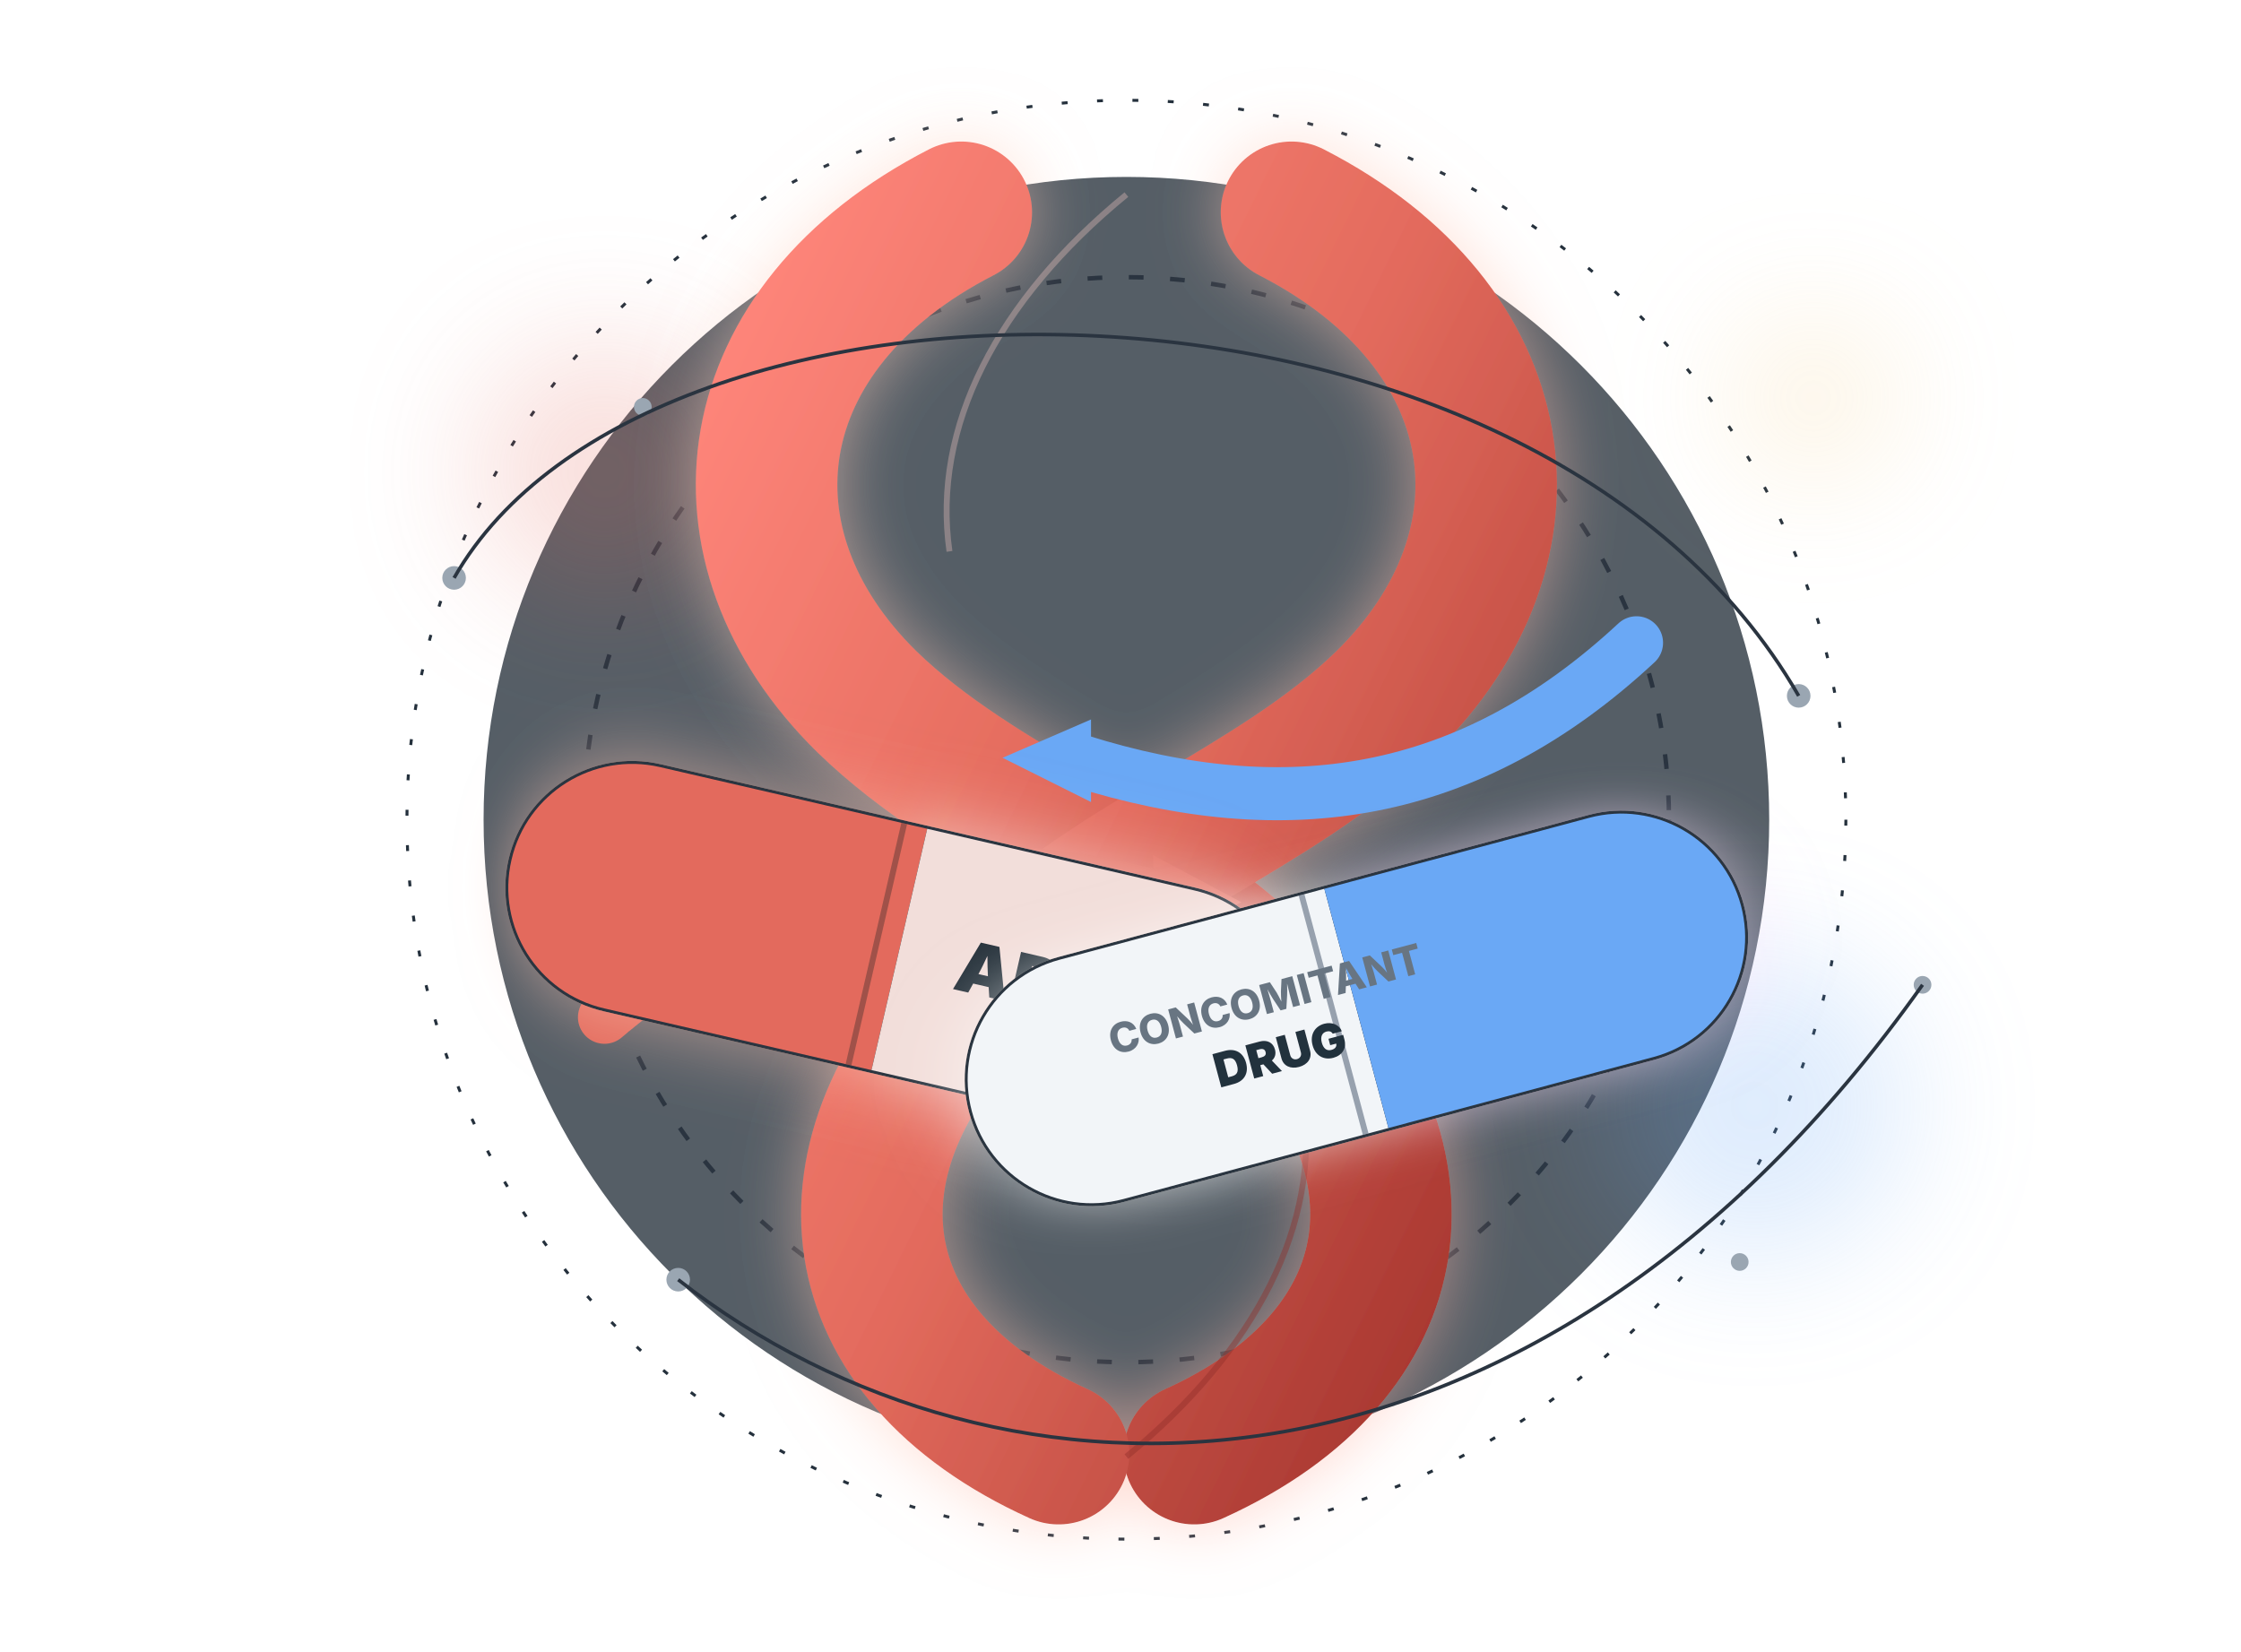
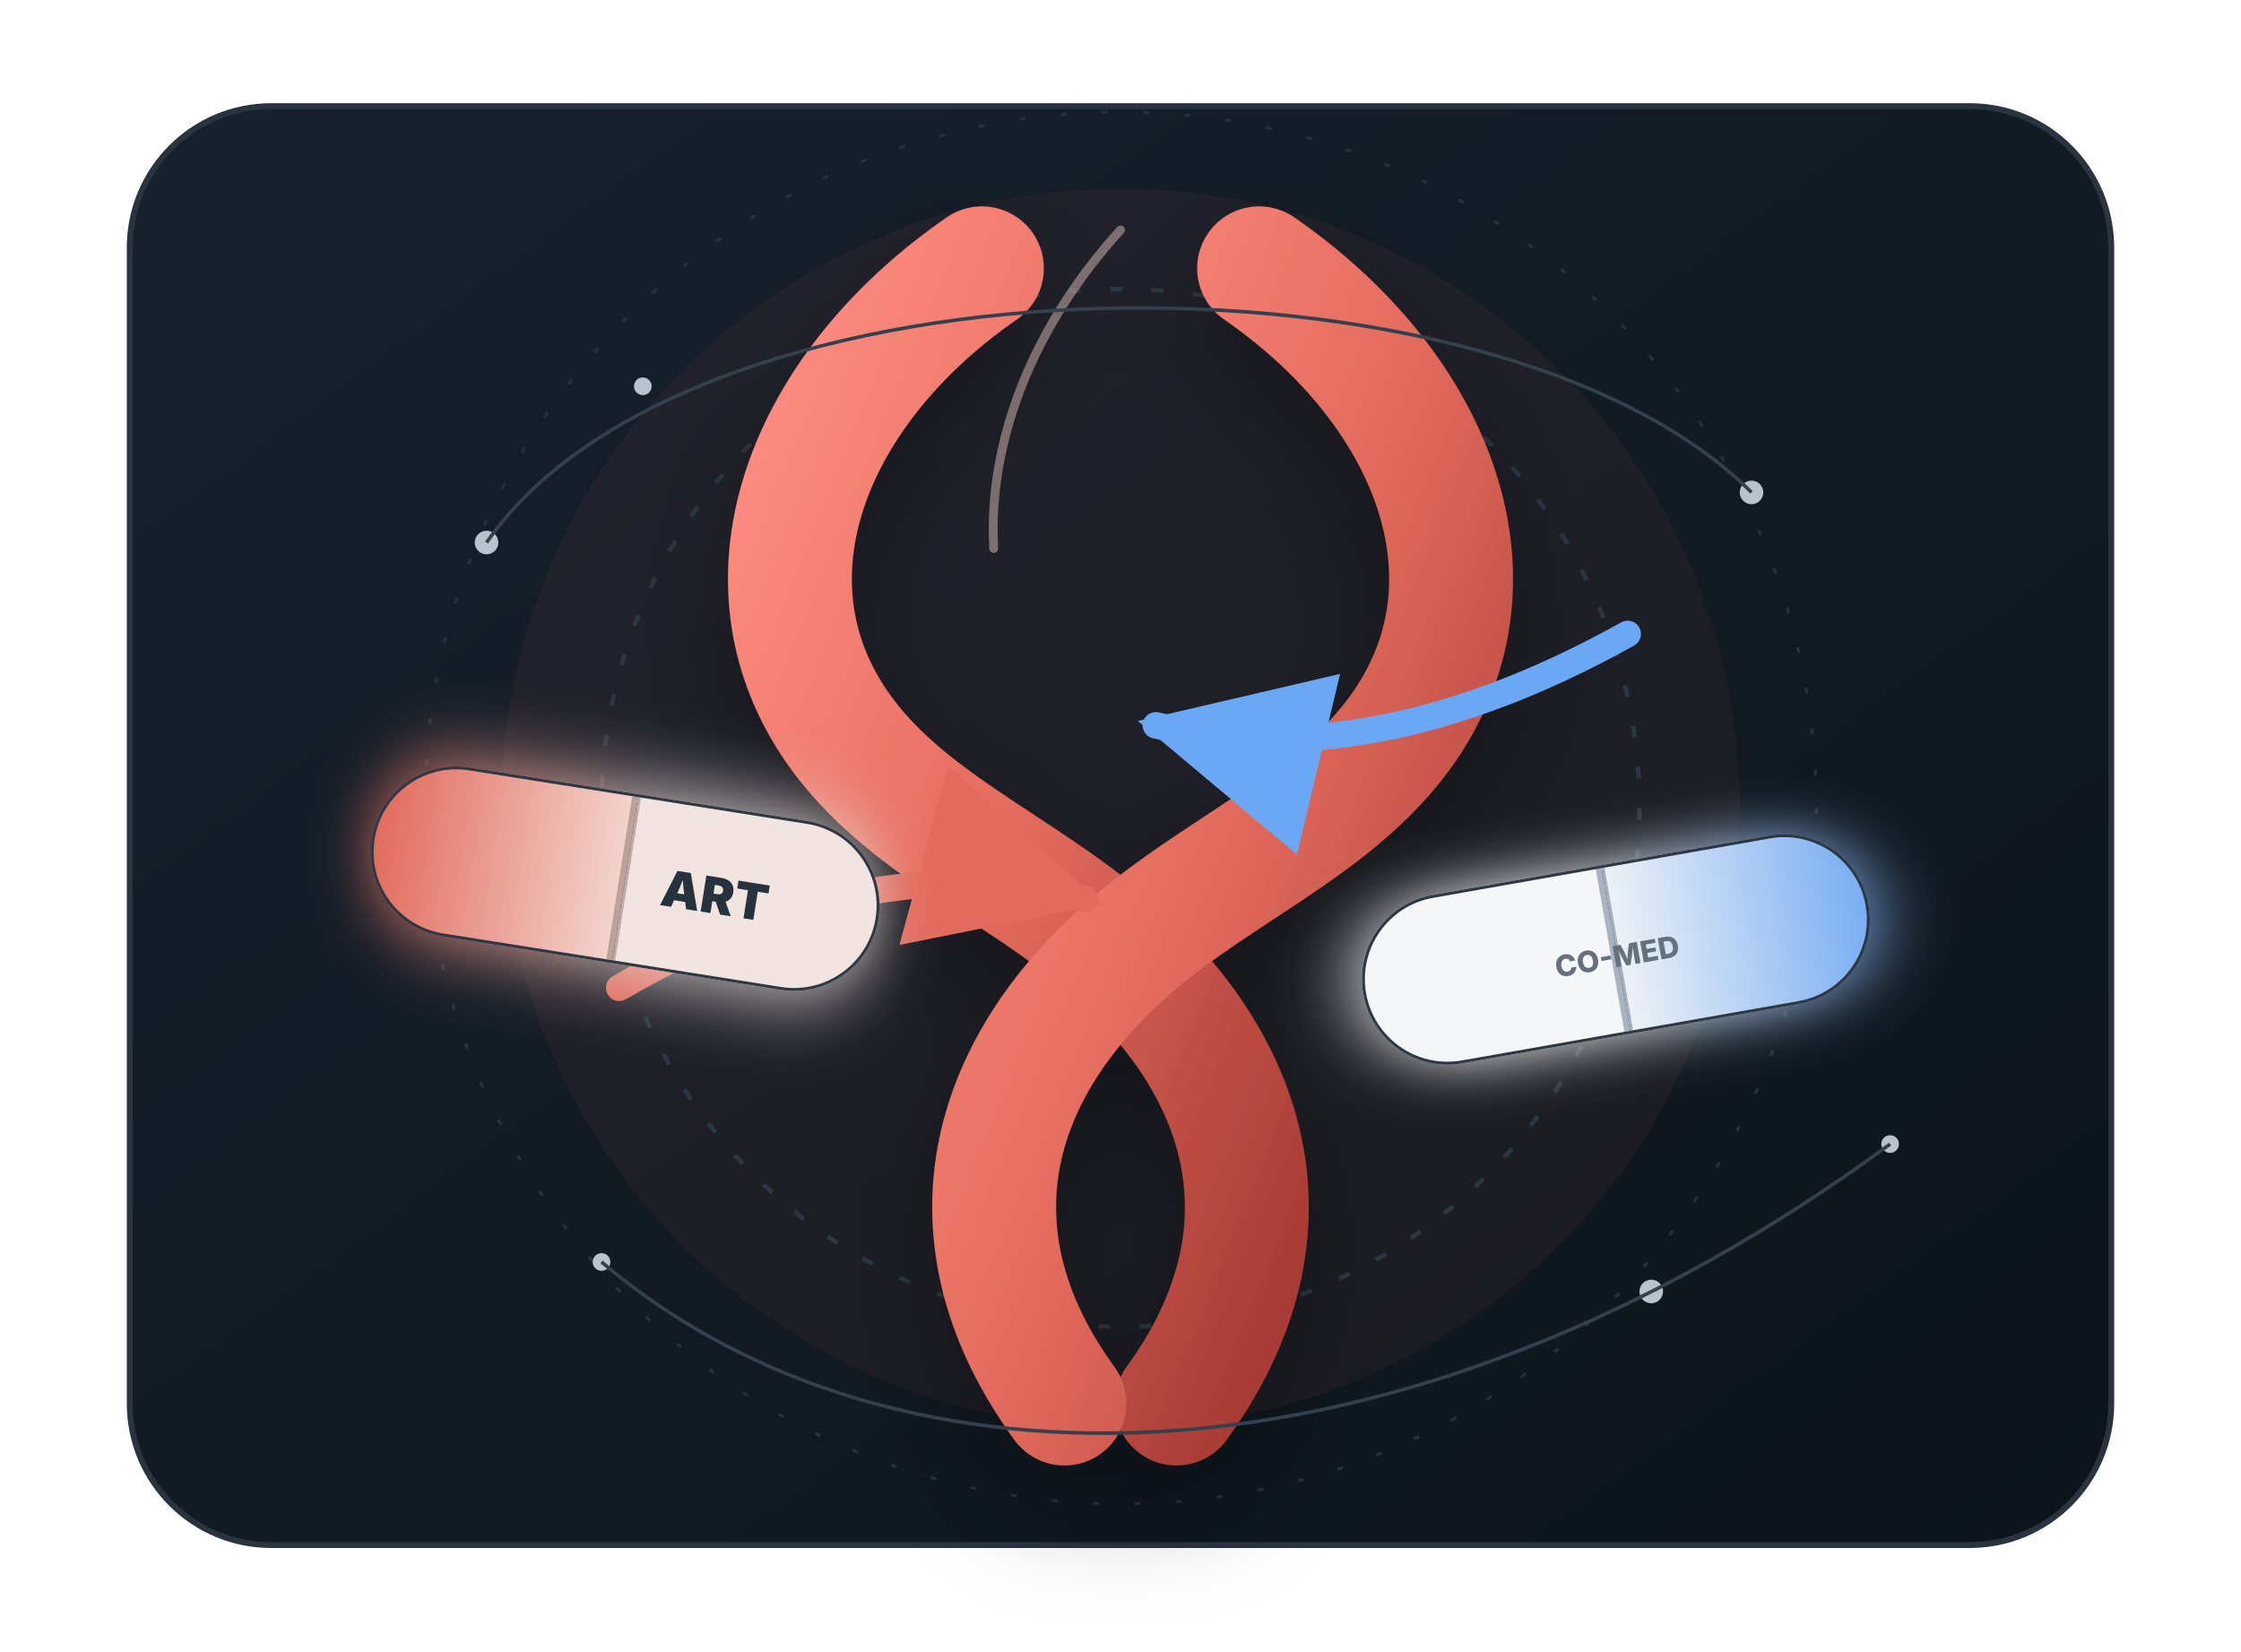
<svg xmlns="http://www.w3.org/2000/svg" viewBox="0 0 760 560" role="img" aria-labelledby="title desc">
  <defs>
+     <linearGradient id="bg" x1="0" y1="0" x2="1" y2="1">
+       <stop offset="0" stop-color="#17212c" />
+       <stop offset="1" stop-color="#0d141b" />
+     </linearGradient>
    <linearGradient id="ribbon" x1="0" y1="0" x2="1" y2="1">
-       <stop offset="0" stop-color="#ff867b" />
-       <stop offset=".45" stop-color="#e36b5d" />
-       <stop offset="1" stop-color="#a93831" />
+       <stop offset="0" stop-color="#ff8d82" />
+       <stop offset=".5" stop-color="#e36b5d" />
+       <stop offset="1" stop-color="#a83b35" />
    </linearGradient>
-     <linearGradient id="redCap" x1="0" y1="0" x2="1" y2="0">
-       <stop offset="0" stop-color="#ff6f67" />
-       <stop offset=".5" stop-color="#f1a39a" />
-       <stop offset="1" stop-color="#eef2f5" />
+     <linearGradient id="capsuleA" x1="0" y1="0" x2="1" y2="0">
+       <stop offset="0" stop-color="#e36b5d" />
+       <stop offset="1" stop-color="#f3d5cf" />
    </linearGradient>
-     <linearGradient id="blueCap" x1="0" y1="0" x2="1" y2="0">
+     <linearGradient id="capsuleB" x1="0" y1="0" x2="1" y2="0">
      <stop offset="0" stop-color="#eef2f5" />
-       <stop offset=".5" stop-color="#9fc7ff" />
-       <stop offset="1" stop-color="#5c91d8" />
+       <stop offset="1" stop-color="#79aef4" />
    </linearGradient>
-     <filter id="glow" x="-60%" y="-60%" width="220%" height="220%">
-       <feGaussianBlur stdDeviation="11" result="blur" />
-       <feColorMatrix in="blur" type="matrix" values="1 0 0 0 .89  0 1 0 0 .42  0 0 1 0 .35  0 0 0 .55 0" />
+     <filter id="shadow" x="-50%" y="-50%" width="200%" height="200%">
+       <feDropShadow dx="0" dy="16" stdDeviation="18" flood-color="#000000" flood-opacity=".30" />
+     </filter>
+     <filter id="softGlow" x="-80%" y="-80%" width="260%" height="260%">
+       <feGaussianBlur stdDeviation="12" result="b" />
      <feMerge>
-         <feMergeNode />
+         <feMergeNode in="b" />
        <feMergeNode in="SourceGraphic" />
      </feMerge>
    </filter>
-     <filter id="soft" x="-50%" y="-50%" width="200%" height="200%">
-       <feGaussianBlur stdDeviation="22" />
-     </filter>
+     <marker id="arrowRed" viewBox="0 0 10 10" refX="9" refY="5" markerWidth="7" markerHeight="7" orient="auto-start-reverse">
+       <path d="M0,0 L10,5 L0,10 Z" fill="#e36b5d" />
+     </marker>
+     <marker id="arrowBlue" viewBox="0 0 10 10" refX="9" refY="5" markerWidth="7" markerHeight="7" orient="auto-start-reverse">
+       <path d="M0,0 L10,5 L0,10 Z" fill="#6aa8f5" />
+     </marker>
  </defs>
-   <circle cx="382" cy="278" r="218" fill="#14202b" opacity=".72" />
-   <circle cx="382" cy="278" r="184" fill="none" stroke="#2a3440" stroke-width="1.5" stroke-dasharray="5 9" />
-   <circle cx="382" cy="278" r="244" fill="none" stroke="#24303c" stroke-width="1" stroke-dasharray="2 10" />
-   <g opacity=".22" filter="url(#soft)">
-     <circle cx="205" cy="160" r="44" fill="#e36b5d" />
-     <circle cx="595" cy="375" r="52" fill="#6aa8f5" />
-     <circle cx="615" cy="135" r="28" fill="#f3c97c" />
+   <rect x="44" y="36" width="672" height="488" rx="48" fill="url(#bg)" stroke="#2a3440" stroke-width="2" />
+   <circle cx="380" cy="274" r="210" fill="#e36b5d" opacity=".06" />
+   <circle cx="380" cy="274" r="176" fill="none" stroke="#2b3743" stroke-width="1.5" stroke-dasharray="4 10" />
+   <circle cx="380" cy="274" r="236" fill="none" stroke="#25313d" stroke-width="1" stroke-dasharray="2 12" />
+   <g fill="none" stroke="url(#ribbon)" stroke-width="42" stroke-linecap="round" stroke-linejoin="round" filter="url(#shadow)">
+     <path d="M333 91              C278 129 253 187 277 235              C298 277 345 292 380 324              C426 366 439 421 399 476" />
+     <path d="M427 91              C482 129 507 187 483 235              C462 277 415 292 380 324              C334 366 321 421 361 476" />
  </g>
-   <g fill="none" stroke="url(#ribbon)" stroke-width="48" stroke-linecap="round" stroke-linejoin="round" filter="url(#glow)">
-     <path d="M326 72 C 250 111 240 185 294 238 C 332 275 387 292 431 336 C 488 392 480 459 405 493" />
-     <path d="M438 72 C 514 111 524 185 470 238 C 432 275 377 292 333 336 C 276 392 284 459 359 493" />
+   <path d="M380 78 C350 111 335 150 337 186" fill="none" stroke="#ffd8d2" stroke-opacity=".42" stroke-width="3" stroke-linecap="round" />
+   <path d="M210 335 C270 300 324 293 368 305" fill="none" stroke="#e36b5d" stroke-width="9" stroke-linecap="round" marker-end="url(#arrowRed)" />
+   <path d="M552 215 C491 249 438 257 392 246" fill="none" stroke="#6aa8f5" stroke-width="9" stroke-linecap="round" marker-end="url(#arrowBlue)" />
+   <g transform="translate(126 270) rotate(9 86 28)" filter="url(#softGlow)">
+     <rect x="0" y="0" width="172" height="56" rx="28" fill="#0f151c" stroke="#2e3945" stroke-width="2" />
+     <path d="M28 0 H86 V56 H28 A28 28 0 0 1 28 0Z" fill="url(#capsuleA)" />
+     <path d="M86 0 H144 A28 28 0 0 1 144 56 H86Z" fill="#f2e4e1" />
+     <rect x="84" y="0" width="3" height="56" fill="#5c413d" opacity=".35" />
+     <text x="117" y="35" text-anchor="middle" font-family="-apple-system,BlinkMacSystemFont,'Noto Sans TC',sans-serif" font-size="17" font-weight="900" fill="#28333d">ART</text>
  </g>
-   <path d="M382 66 C 338 102 316 145 322 187" fill="none" stroke="#ffd0c9" stroke-opacity=".32" stroke-width="2" />
-   <path d="M382 494 C 426 458 448 415 442 373" fill="none" stroke="#8f2e29" stroke-opacity=".42" stroke-width="2" />
-   <path d="M205 345 C 264 295 327 286 395 305" fill="none" stroke="#e36b5d" stroke-width="18" stroke-linecap="round" />
-   <path d="M391 290 L421 306 L392 320 Z" fill="#e36b5d" />
-   <path d="M555 218 C 498 271 436 280 366 258" fill="none" stroke="#6aa8f5" stroke-width="18" stroke-linecap="round" />
-   <path d="M370 244 L340 257 L370 272 Z" fill="#6aa8f5" />
-   <g transform="translate(170 280) rotate(13 135 42)" filter="url(#glow)">
-     <rect x="0" y="0" width="270" height="84" rx="42" fill="#0f151c" stroke="#2a3440" stroke-width="2" />
-     <path d="M42 0 H135 V84 H42 A42 42 0 0 1 42 0Z" fill="#e36b5d" />
-     <path d="M135 0 H228 A42 42 0 0 1 228 84 H135Z" fill="#f2deda" />
-     <rect x="126" y="0" width="2" height="84" fill="#3c2b2a" opacity=".4" />
-     <text x="181" y="51" text-anchor="middle" font-family="-apple-system,BlinkMacSystemFont,'Noto Sans TC',sans-serif" font-size="24" font-weight="900" fill="#26313b">ART</text>
+   <g transform="translate(462 294) rotate(-10 86 28)" filter="url(#softGlow)">
+     <rect x="0" y="0" width="172" height="56" rx="28" fill="#0f151c" stroke="#2e3945" stroke-width="2" />
+     <path d="M28 0 H86 V56 H28 A28 28 0 0 1 28 0Z" fill="#f4f6f8" />
+     <path d="M86 0 H144 A28 28 0 0 1 144 56 H86Z" fill="url(#capsuleB)" />
+     <rect x="84" y="0" width="3" height="56" fill="#314866" opacity=".38" />
+     <text x="86" y="34" text-anchor="middle" font-family="-apple-system,BlinkMacSystemFont,'Noto Sans TC',sans-serif" font-size="10" font-weight="800" fill="#65727e">CO-MED</text>
  </g>
-   <g transform="translate(325 300) rotate(-15 135 42)" filter="url(#glow)">
-     <rect x="0" y="0" width="270" height="84" rx="42" fill="#0f151c" stroke="#2a3440" stroke-width="2" />
-     <path d="M42 0 H135 V84 H42 A42 42 0 0 1 42 0Z" fill="#f2f5f8" />
-     <path d="M135 0 H228 A42 42 0 0 1 228 84 H135Z" fill="#6aa8f5" />
-     <rect x="126" y="0" width="2" height="84" fill="#283a55" opacity=".45" />
-     <text x="106" y="36" text-anchor="middle" font-family="-apple-system,BlinkMacSystemFont,'Noto Sans TC',sans-serif" font-size="14" font-weight="800" fill="#687582">CONCOMITANT</text>
-     <text x="106" y="56" text-anchor="middle" font-family="-apple-system,BlinkMacSystemFont,'Noto Sans TC',sans-serif" font-size="16" font-weight="900" fill="#24303c">DRUG</text>
+   <g fill="#b9c3cc">
+     <circle cx="165" cy="184" r="4" />
+     <circle cx="218" cy="131" r="3" />
+     <circle cx="594" cy="167" r="4" />
+     <circle cx="641" cy="388" r="3" />
+     <circle cx="204" cy="428" r="3" />
+     <circle cx="560" cy="438" r="4" />
  </g>
-   <g fill="#9aa6b2">
-     <circle cx="154" cy="196" r="4" />
-     <circle cx="218" cy="138" r="3" />
-     <circle cx="610" cy="236" r="4" />
-     <circle cx="652" cy="334" r="3" />
-     <circle cx="590" cy="428" r="3" />
-     <circle cx="230" cy="434" r="4" />
-   </g>
-   <g fill="none" stroke="#2a3440" stroke-width="1.2">
-     <path d="M154 196 C 220 80 520 80 610 236" />
-     <path d="M230 434 C 340 520 520 520 652 334" />
+   <g fill="none" stroke="#33404d" stroke-width="1.2">
+     <path d="M165 184 C236 82 507 80 594 167" />
+     <path d="M204 428 C303 512 475 510 641 388" />
  </g>
</svg>
